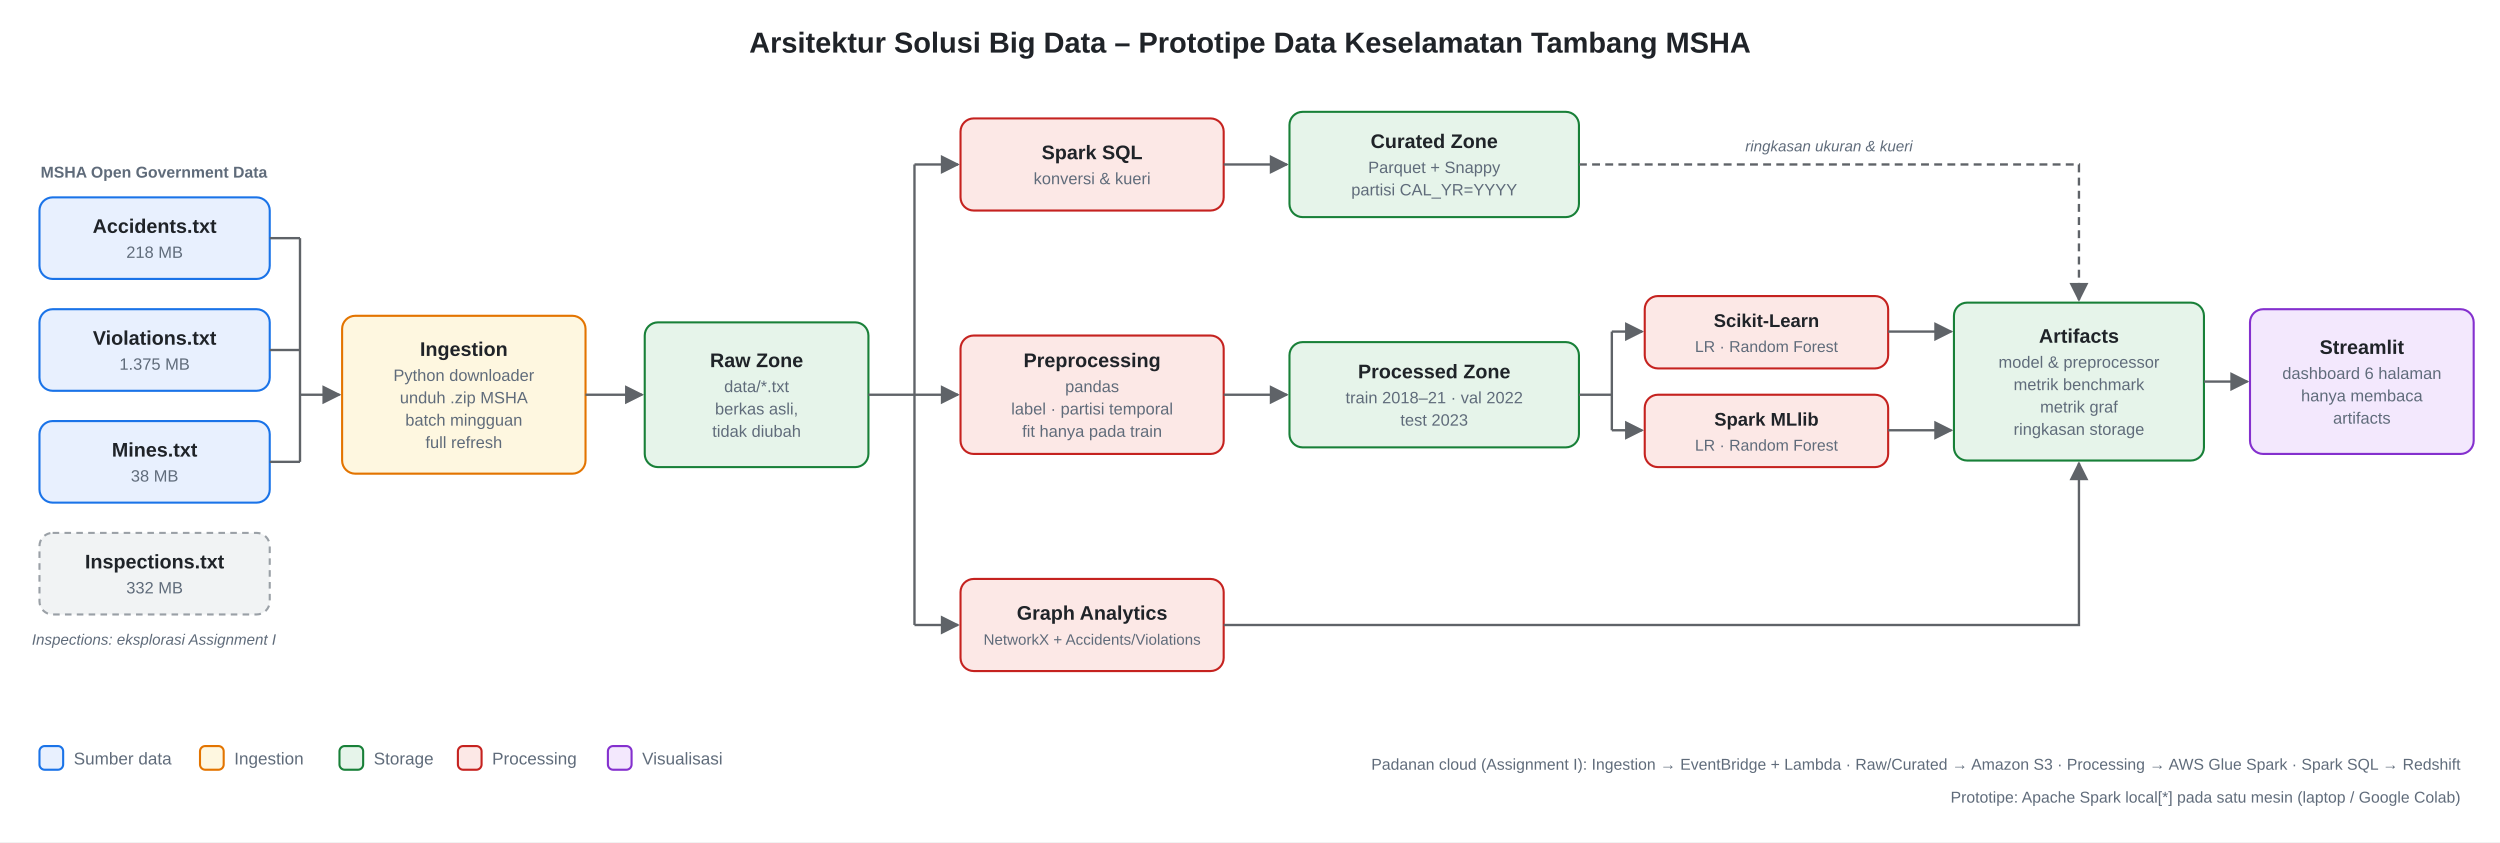
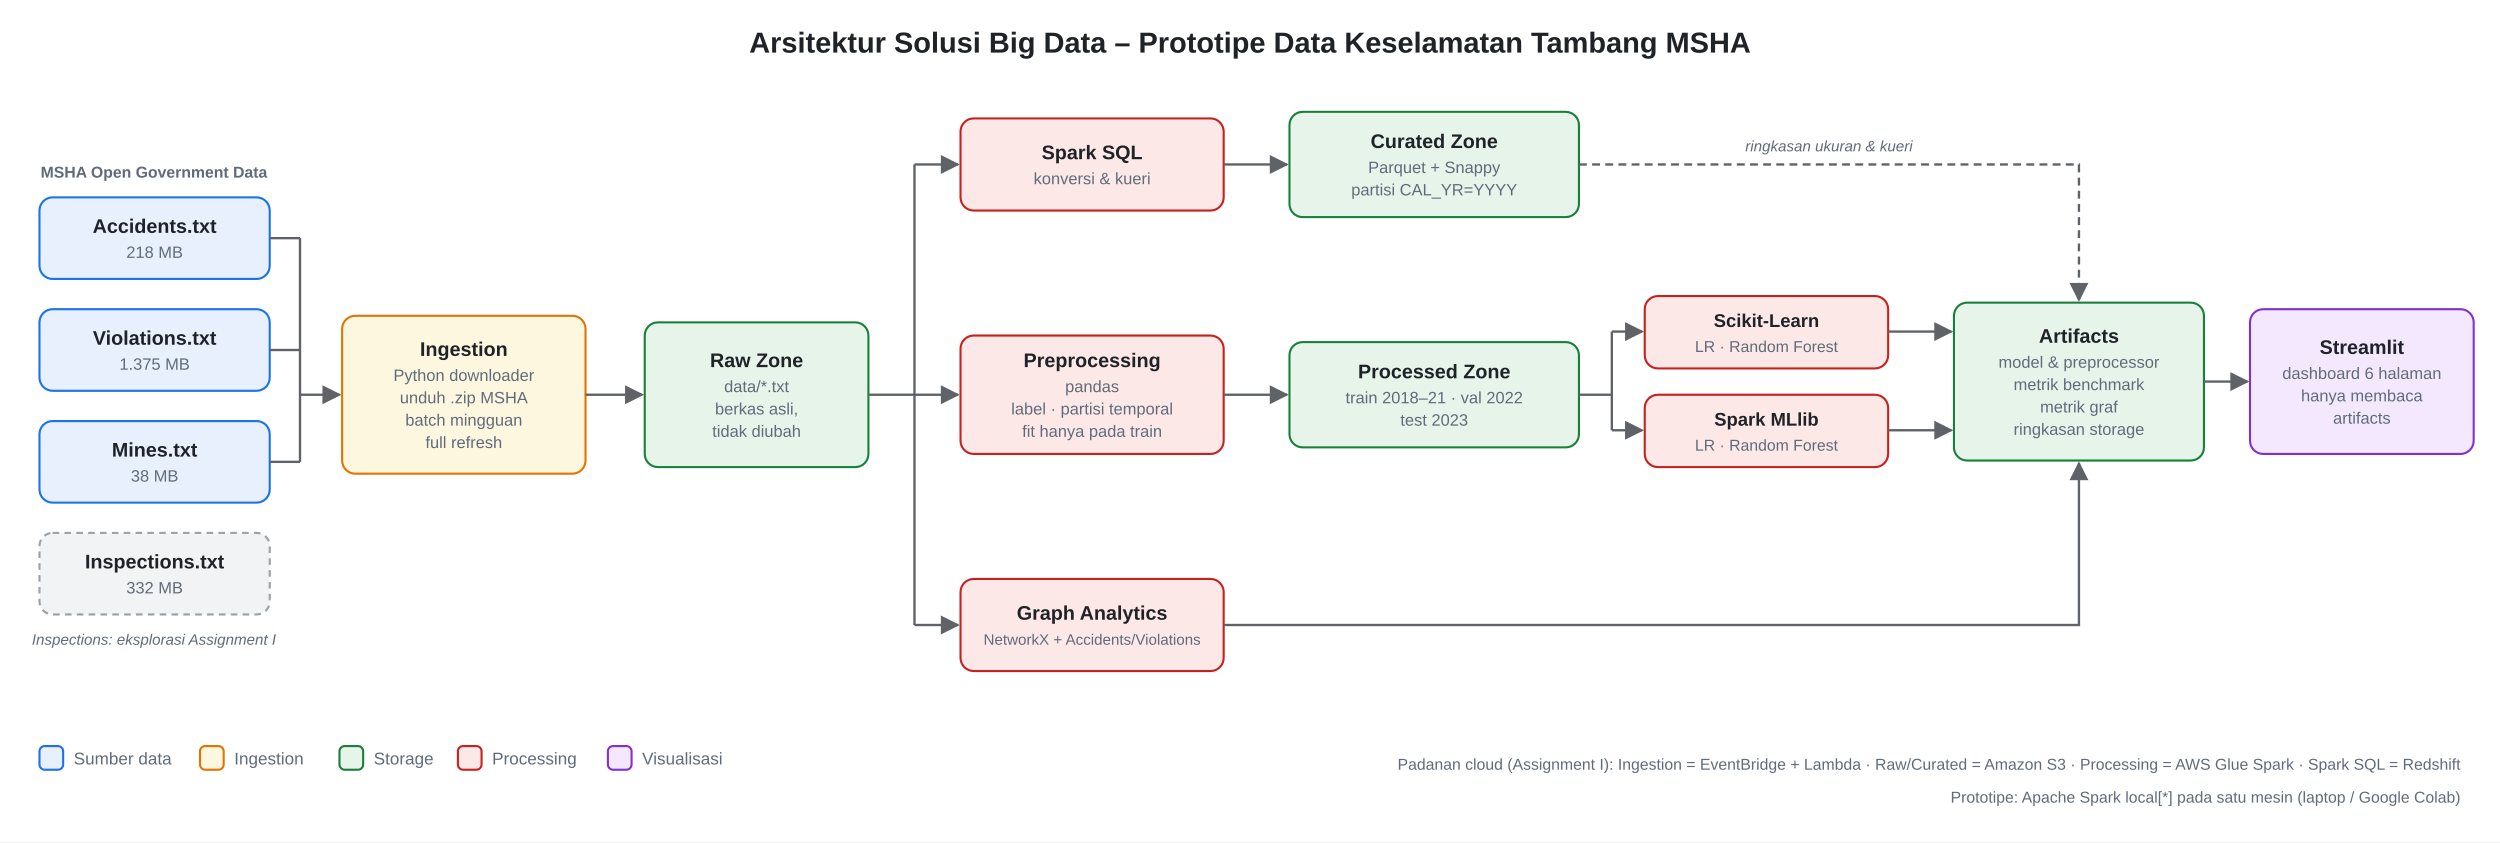
<svg xmlns="http://www.w3.org/2000/svg" width="1900" height="640" viewBox="0 0 1900 640" font-family="Arial, Helvetica, 'DejaVu Sans', sans-serif">
  <defs>
    <marker id="arrow" viewBox="0 0 10 10" refX="9" refY="5" markerWidth="8" markerHeight="8" orient="auto-start-reverse">
      <path d="M0 0 L10 5 L0 10 z" fill="#5f6368" />
    </marker>
  </defs>
  <rect width="1900" height="640" fill="#ffffff" />
  <text x="950" y="40" font-size="22" font-weight="bold" fill="#1f2328" text-anchor="middle">Arsitektur Solusi Big Data – Prototipe Data Keselamatan Tambang MSHA</text>
  <rect x="30" y="150" width="175" height="62" rx="10" fill="#e8f0fe" stroke="#1a73e8" stroke-width="1.6" />
  <text x="117.5" y="177.0" font-size="15" font-weight="bold" fill="#1f2328" text-anchor="middle">Accidents.txt</text>
  <text x="117.5" y="196.0" font-size="12.5" font-weight="normal" fill="#5f6b7a" text-anchor="middle">218 MB</text>
  <rect x="30" y="235" width="175" height="62" rx="10" fill="#e8f0fe" stroke="#1a73e8" stroke-width="1.6" />
  <text x="117.5" y="262.0" font-size="15" font-weight="bold" fill="#1f2328" text-anchor="middle">Violations.txt</text>
  <text x="117.5" y="281.0" font-size="12.5" font-weight="normal" fill="#5f6b7a" text-anchor="middle">1.375 MB</text>
  <rect x="30" y="320" width="175" height="62" rx="10" fill="#e8f0fe" stroke="#1a73e8" stroke-width="1.6" />
  <text x="117.5" y="347.0" font-size="15" font-weight="bold" fill="#1f2328" text-anchor="middle">Mines.txt</text>
  <text x="117.5" y="366.0" font-size="12.5" font-weight="normal" fill="#5f6b7a" text-anchor="middle">38 MB</text>
  <rect x="30" y="405" width="175" height="62" rx="10" fill="#f1f3f4" stroke="#9aa0a6" stroke-width="1.6" stroke-dasharray="5 4" />
  <text x="117.5" y="432.0" font-size="15" font-weight="bold" fill="#1f2328" text-anchor="middle">Inspections.txt</text>
  <text x="117.5" y="451.0" font-size="12.5" font-weight="normal" fill="#5f6b7a" text-anchor="middle">332 MB</text>
  <text x="117" y="490" font-size="11.5" font-weight="normal" fill="#5f6b7a" text-anchor="middle" font-style="italic">Inspections: eksplorasi Assignment I</text>
  <text x="117" y="135" font-size="12" font-weight="bold" fill="#5f6b7a" text-anchor="middle">MSHA Open Government Data</text>
  <path d="M 205 181 L 228 181" fill="none" stroke="#5f6368" stroke-width="1.8" />
  <path d="M 205 266 L 228 266" fill="none" stroke="#5f6368" stroke-width="1.8" />
  <path d="M 205 351 L 228 351" fill="none" stroke="#5f6368" stroke-width="1.8" />
  <path d="M 228 181 L 228 351" fill="none" stroke="#5f6368" stroke-width="1.8" />
  <path d="M 228 300 L 258 300" fill="none" stroke="#5f6368" stroke-width="1.8" marker-end="url(#arrow)" />
  <rect x="260" y="240" width="185" height="120" rx="10" fill="#fef7e0" stroke="#e37400" stroke-width="1.6" />
  <text x="352.5" y="270.5" font-size="15" font-weight="bold" fill="#1f2328" text-anchor="middle">Ingestion</text>
  <text x="352.5" y="289.5" font-size="12.5" font-weight="normal" fill="#5f6b7a" text-anchor="middle">Python downloader</text>
  <text x="352.5" y="306.5" font-size="12.5" font-weight="normal" fill="#5f6b7a" text-anchor="middle">unduh .zip MSHA</text>
  <text x="352.5" y="323.5" font-size="12.5" font-weight="normal" fill="#5f6b7a" text-anchor="middle">batch mingguan</text>
  <text x="352.5" y="340.5" font-size="12.5" font-weight="normal" fill="#5f6b7a" text-anchor="middle">full refresh</text>
  <path d="M 445 300 L 488 300" fill="none" stroke="#5f6368" stroke-width="1.8" marker-end="url(#arrow)" />
  <rect x="490" y="245" width="170" height="110" rx="10" fill="#e6f4ea" stroke="#188038" stroke-width="1.6" />
  <text x="575.0" y="279.0" font-size="15" font-weight="bold" fill="#1f2328" text-anchor="middle">Raw Zone</text>
  <text x="575.0" y="298.0" font-size="12.5" font-weight="normal" fill="#5f6b7a" text-anchor="middle">data/*.txt</text>
  <text x="575.0" y="315.0" font-size="12.5" font-weight="normal" fill="#5f6b7a" text-anchor="middle">berkas asli,</text>
  <text x="575.0" y="332.0" font-size="12.5" font-weight="normal" fill="#5f6b7a" text-anchor="middle">tidak diubah</text>
  <path d="M 660 300 L 695 300" fill="none" stroke="#5f6368" stroke-width="1.8" />
  <path d="M 695 125 L 695 475" fill="none" stroke="#5f6368" stroke-width="1.8" />
  <path d="M 695 125 L 728 125" fill="none" stroke="#5f6368" stroke-width="1.8" marker-end="url(#arrow)" />
  <path d="M 695 300 L 728 300" fill="none" stroke="#5f6368" stroke-width="1.8" marker-end="url(#arrow)" />
  <path d="M 695 475 L 728 475" fill="none" stroke="#5f6368" stroke-width="1.8" marker-end="url(#arrow)" />
  <rect x="730" y="90" width="200" height="70" rx="10" fill="#fce8e6" stroke="#c5221f" stroke-width="1.6" />
  <text x="830.0" y="121.0" font-size="15" font-weight="bold" fill="#1f2328" text-anchor="middle">Spark SQL</text>
  <text x="830.0" y="140.0" font-size="12.5" font-weight="normal" fill="#5f6b7a" text-anchor="middle">konversi &amp; kueri</text>
  <path d="M 930 125 L 978 125" fill="none" stroke="#5f6368" stroke-width="1.8" marker-end="url(#arrow)" />
  <rect x="980" y="85" width="220" height="80" rx="10" fill="#e6f4ea" stroke="#188038" stroke-width="1.6" />
  <text x="1090.0" y="112.5" font-size="15" font-weight="bold" fill="#1f2328" text-anchor="middle">Curated Zone</text>
  <text x="1090.0" y="131.5" font-size="12.5" font-weight="normal" fill="#5f6b7a" text-anchor="middle">Parquet + Snappy</text>
  <text x="1090.0" y="148.5" font-size="12.5" font-weight="normal" fill="#5f6b7a" text-anchor="middle">partisi CAL_YR=YYYY</text>
  <rect x="730" y="255" width="200" height="90" rx="10" fill="#fce8e6" stroke="#c5221f" stroke-width="1.6" />
  <text x="830.0" y="279.0" font-size="15" font-weight="bold" fill="#1f2328" text-anchor="middle">Preprocessing</text>
  <text x="830.0" y="298.0" font-size="12.5" font-weight="normal" fill="#5f6b7a" text-anchor="middle">pandas</text>
  <text x="830.0" y="315.0" font-size="12.5" font-weight="normal" fill="#5f6b7a" text-anchor="middle">label · partisi temporal</text>
  <text x="830.0" y="332.0" font-size="12.5" font-weight="normal" fill="#5f6b7a" text-anchor="middle">fit hanya pada train</text>
  <path d="M 930 300 L 978 300" fill="none" stroke="#5f6368" stroke-width="1.8" marker-end="url(#arrow)" />
  <rect x="980" y="260" width="220" height="80" rx="10" fill="#e6f4ea" stroke="#188038" stroke-width="1.6" />
  <text x="1090.0" y="287.5" font-size="15" font-weight="bold" fill="#1f2328" text-anchor="middle">Processed Zone</text>
  <text x="1090.0" y="306.5" font-size="12.5" font-weight="normal" fill="#5f6b7a" text-anchor="middle">train 2018–21 · val 2022</text>
  <text x="1090.0" y="323.5" font-size="12.5" font-weight="normal" fill="#5f6b7a" text-anchor="middle">test 2023</text>
  <path d="M 1200 300 L 1225 300" fill="none" stroke="#5f6368" stroke-width="1.8" />
  <path d="M 1225 252 L 1225 327" fill="none" stroke="#5f6368" stroke-width="1.8" />
  <path d="M 1225 252 L 1248 252" fill="none" stroke="#5f6368" stroke-width="1.8" marker-end="url(#arrow)" />
  <path d="M 1225 327 L 1248 327" fill="none" stroke="#5f6368" stroke-width="1.8" marker-end="url(#arrow)" />
  <rect x="1250" y="225" width="185" height="55" rx="10" fill="#fce8e6" stroke="#c5221f" stroke-width="1.6" />
  <text x="1342.5" y="248.5" font-size="14" font-weight="bold" fill="#1f2328" text-anchor="middle">Scikit-Learn</text>
  <text x="1342.5" y="267.5" font-size="12" font-weight="normal" fill="#5f6b7a" text-anchor="middle">LR · Random Forest</text>
  <rect x="1250" y="300" width="185" height="55" rx="10" fill="#fce8e6" stroke="#c5221f" stroke-width="1.6" />
  <text x="1342.5" y="323.5" font-size="14" font-weight="bold" fill="#1f2328" text-anchor="middle">Spark MLlib</text>
  <text x="1342.5" y="342.5" font-size="12" font-weight="normal" fill="#5f6b7a" text-anchor="middle">LR · Random Forest</text>
  <rect x="730" y="440" width="200" height="70" rx="10" fill="#fce8e6" stroke="#c5221f" stroke-width="1.6" />
  <text x="830.0" y="471.0" font-size="15" font-weight="bold" fill="#1f2328" text-anchor="middle">Graph Analytics</text>
  <text x="830.0" y="490.0" font-size="11.5" font-weight="normal" fill="#5f6b7a" text-anchor="middle">NetworkX + Accidents/Violations</text>
  <rect x="1485" y="230" width="190" height="120" rx="10" fill="#e6f4ea" stroke="#188038" stroke-width="1.6" />
  <text x="1580.0" y="260.5" font-size="15" font-weight="bold" fill="#1f2328" text-anchor="middle">Artifacts</text>
  <text x="1580.0" y="279.5" font-size="12.5" font-weight="normal" fill="#5f6b7a" text-anchor="middle">model &amp; preprocessor</text>
  <text x="1580.0" y="296.5" font-size="12.5" font-weight="normal" fill="#5f6b7a" text-anchor="middle">metrik benchmark</text>
  <text x="1580.0" y="313.5" font-size="12.5" font-weight="normal" fill="#5f6b7a" text-anchor="middle">metrik graf</text>
  <text x="1580.0" y="330.5" font-size="12.5" font-weight="normal" fill="#5f6b7a" text-anchor="middle">ringkasan storage</text>
  <path d="M 1435 252 L 1483 252" fill="none" stroke="#5f6368" stroke-width="1.8" marker-end="url(#arrow)" />
  <path d="M 1435 327 L 1483 327" fill="none" stroke="#5f6368" stroke-width="1.8" marker-end="url(#arrow)" />
  <path d="M 1200 125 L 1580 125 L 1580 228" fill="none" stroke="#5f6368" stroke-width="1.8" stroke-dasharray="6 4" marker-end="url(#arrow)" />
  <path d="M 930 475 L 1580 475 L 1580 352" fill="none" stroke="#5f6368" stroke-width="1.8" marker-end="url(#arrow)" />
  <path d="M 1675 290 L 1708 290" fill="none" stroke="#5f6368" stroke-width="1.8" marker-end="url(#arrow)" />
  <rect x="1710" y="235" width="170" height="110" rx="10" fill="#f3e8fd" stroke="#8430ce" stroke-width="1.6" />
  <text x="1795.0" y="269.0" font-size="15" font-weight="bold" fill="#1f2328" text-anchor="middle">Streamlit</text>
  <text x="1795.0" y="288.0" font-size="12.5" font-weight="normal" fill="#5f6b7a" text-anchor="middle">dashboard 6 halaman</text>
  <text x="1795.0" y="305.0" font-size="12.5" font-weight="normal" fill="#5f6b7a" text-anchor="middle">hanya membaca</text>
  <text x="1795.0" y="322.0" font-size="12.5" font-weight="normal" fill="#5f6b7a" text-anchor="middle">artifacts</text>
  <text x="1390" y="115" font-size="11.5" font-weight="normal" fill="#5f6b7a" text-anchor="middle" font-style="italic">ringkasan ukuran &amp; kueri</text>
  <rect x="30" y="567" width="18" height="18" rx="4" fill="#e8f0fe" stroke="#1a73e8" stroke-width="1.6" />
  <text x="56" y="581" font-size="13" font-weight="normal" fill="#5f6b7a" text-anchor="start">Sumber data</text>
  <rect x="152" y="567" width="18" height="18" rx="4" fill="#fef7e0" stroke="#e37400" stroke-width="1.6" />
  <text x="178" y="581" font-size="13" font-weight="normal" fill="#5f6b7a" text-anchor="start">Ingestion</text>
  <rect x="258" y="567" width="18" height="18" rx="4" fill="#e6f4ea" stroke="#188038" stroke-width="1.6" />
  <text x="284" y="581" font-size="13" font-weight="normal" fill="#5f6b7a" text-anchor="start">Storage</text>
  <rect x="348" y="567" width="18" height="18" rx="4" fill="#fce8e6" stroke="#c5221f" stroke-width="1.6" />
  <text x="374" y="581" font-size="13" font-weight="normal" fill="#5f6b7a" text-anchor="start">Processing</text>
  <rect x="462" y="567" width="18" height="18" rx="4" fill="#f3e8fd" stroke="#8430ce" stroke-width="1.6" />
  <text x="488" y="581" font-size="13" font-weight="normal" fill="#5f6b7a" text-anchor="start">Visualisasi</text>
-   <text x="1870" y="585" font-size="12" font-weight="normal" fill="#5f6b7a" text-anchor="end">Padanan cloud (Assignment I): Ingestion → EventBridge + Lambda · Raw/Curated → Amazon S3 · Processing → AWS Glue Spark · Spark SQL → Redshift</text>
+   <text x="1870" y="585" font-size="12" font-weight="normal" fill="#5f6b7a" text-anchor="end">Padanan cloud (Assignment I): Ingestion = EventBridge + Lambda · Raw/Curated = Amazon S3 · Processing = AWS Glue Spark · Spark SQL = Redshift</text>
  <text x="1870" y="610" font-size="12" font-weight="normal" fill="#5f6b7a" text-anchor="end">Prototipe: Apache Spark local[*] pada satu mesin (laptop / Google Colab)</text>
</svg>
